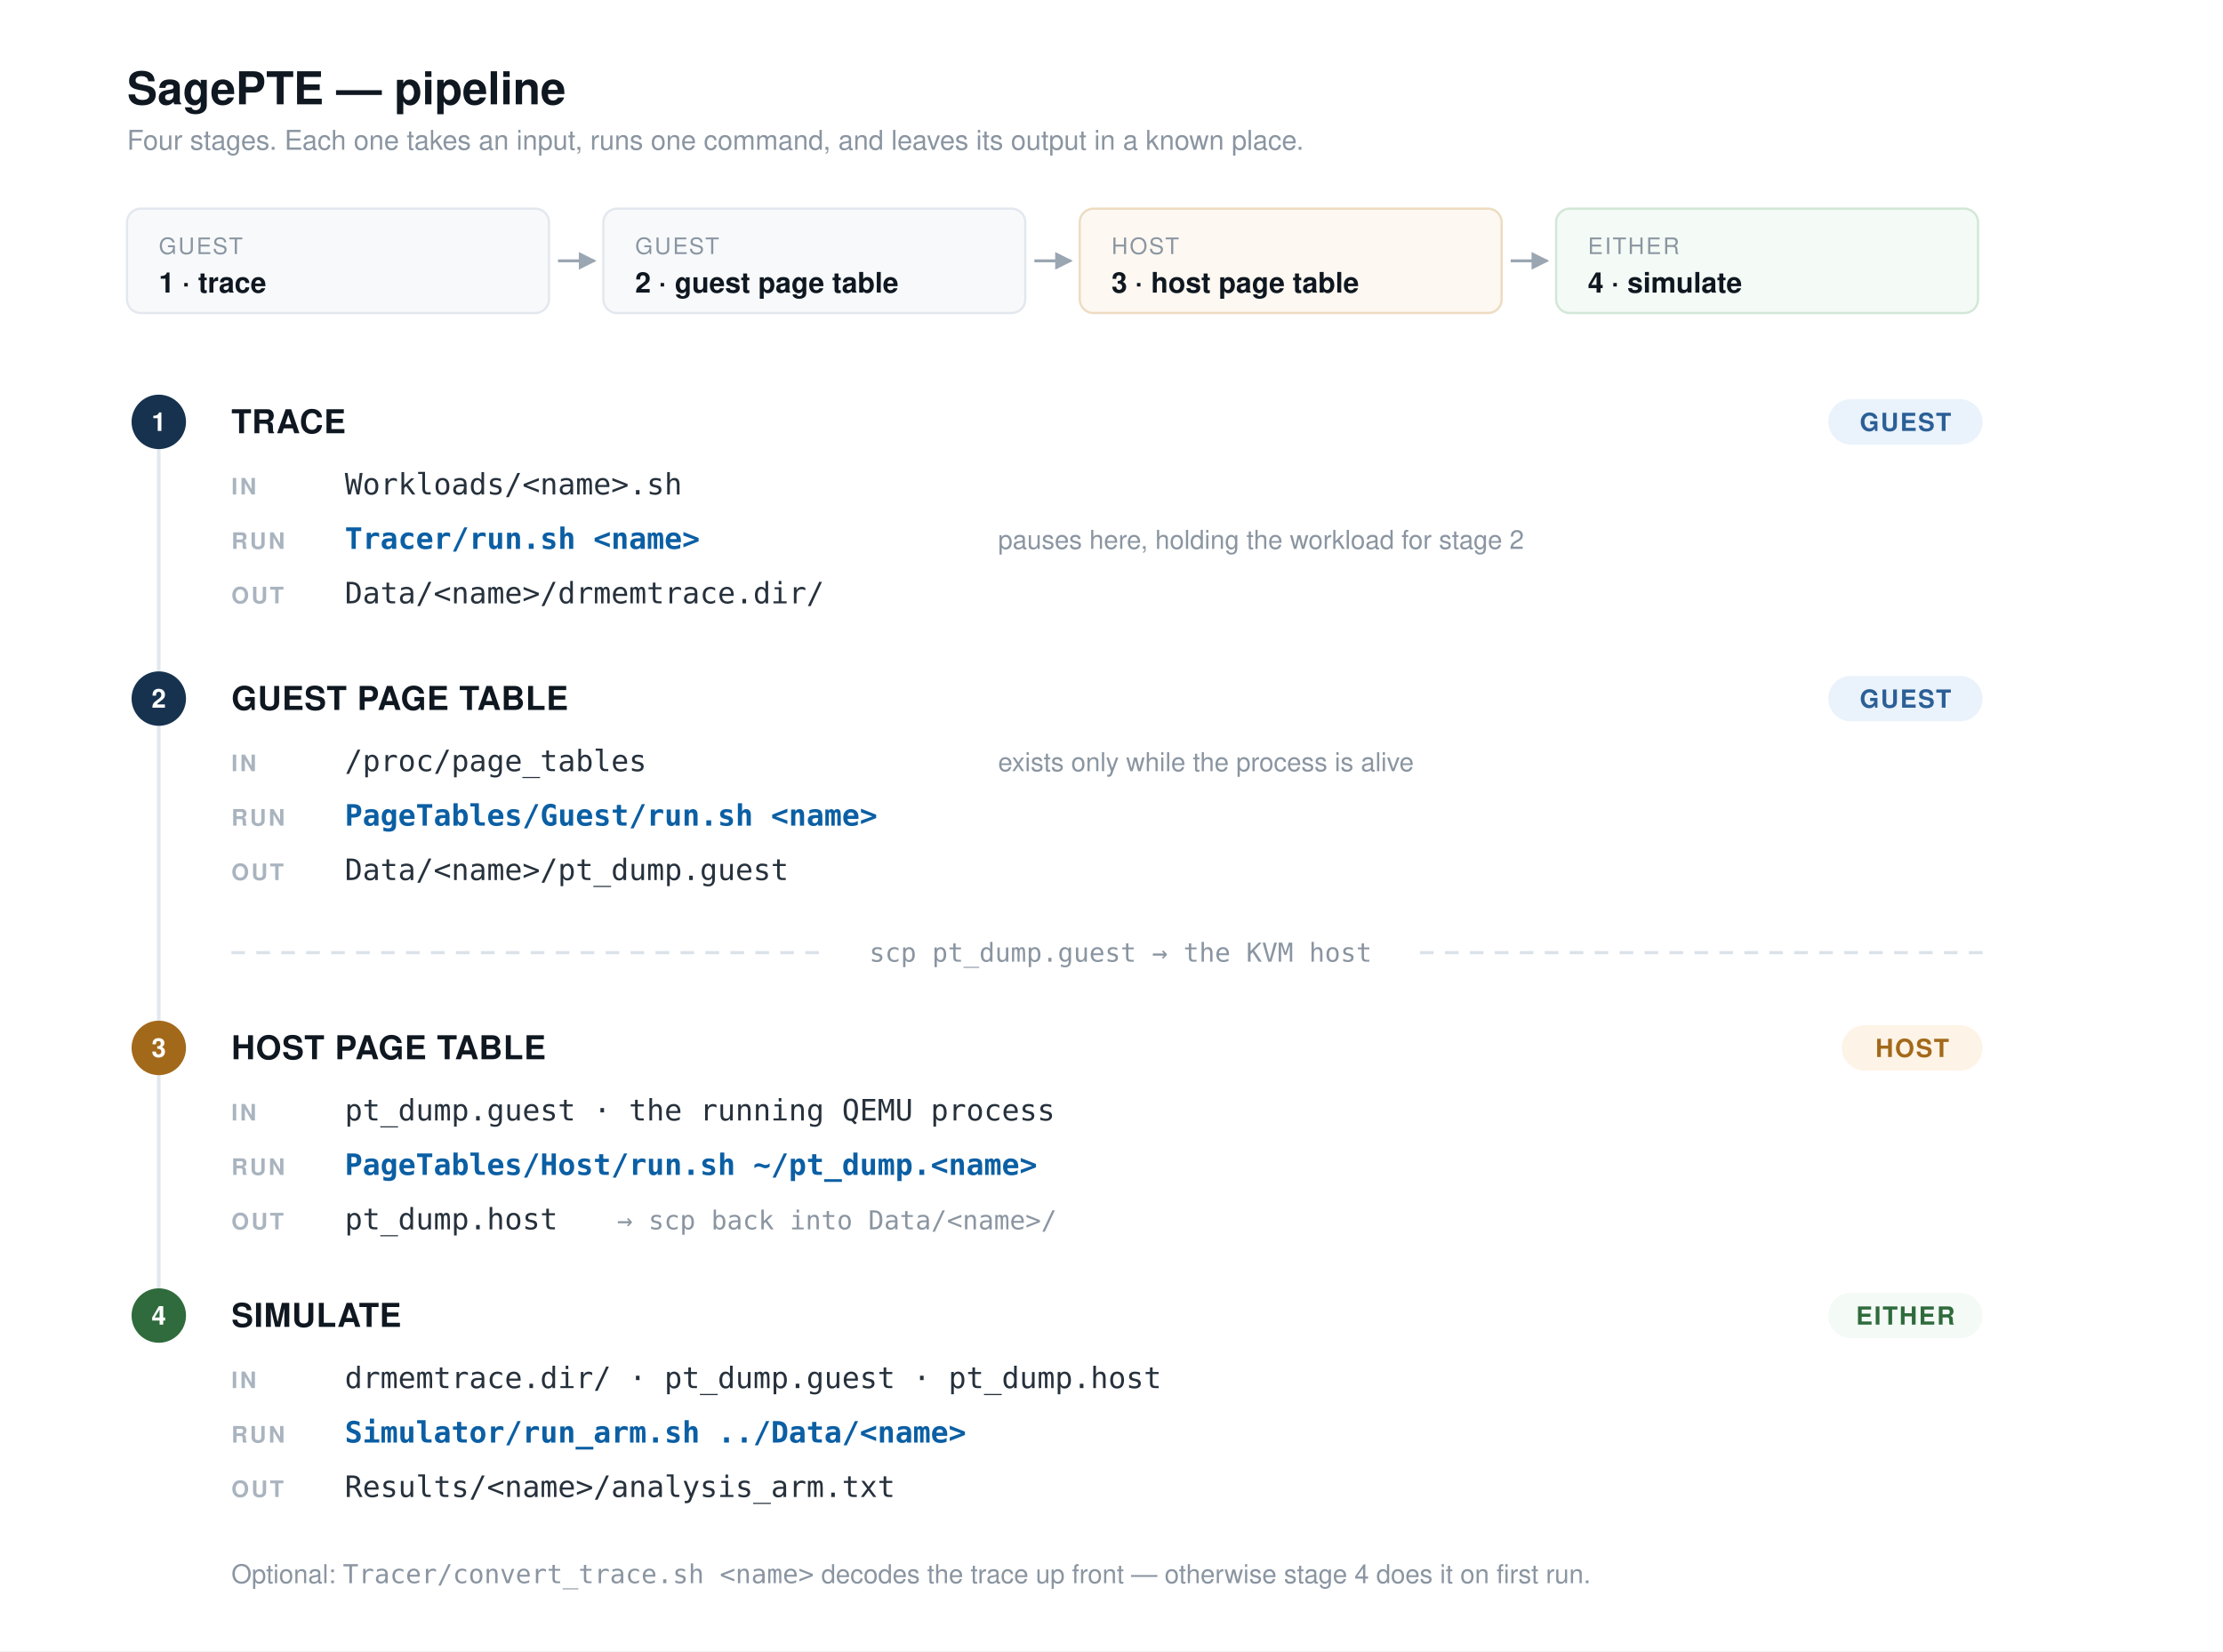
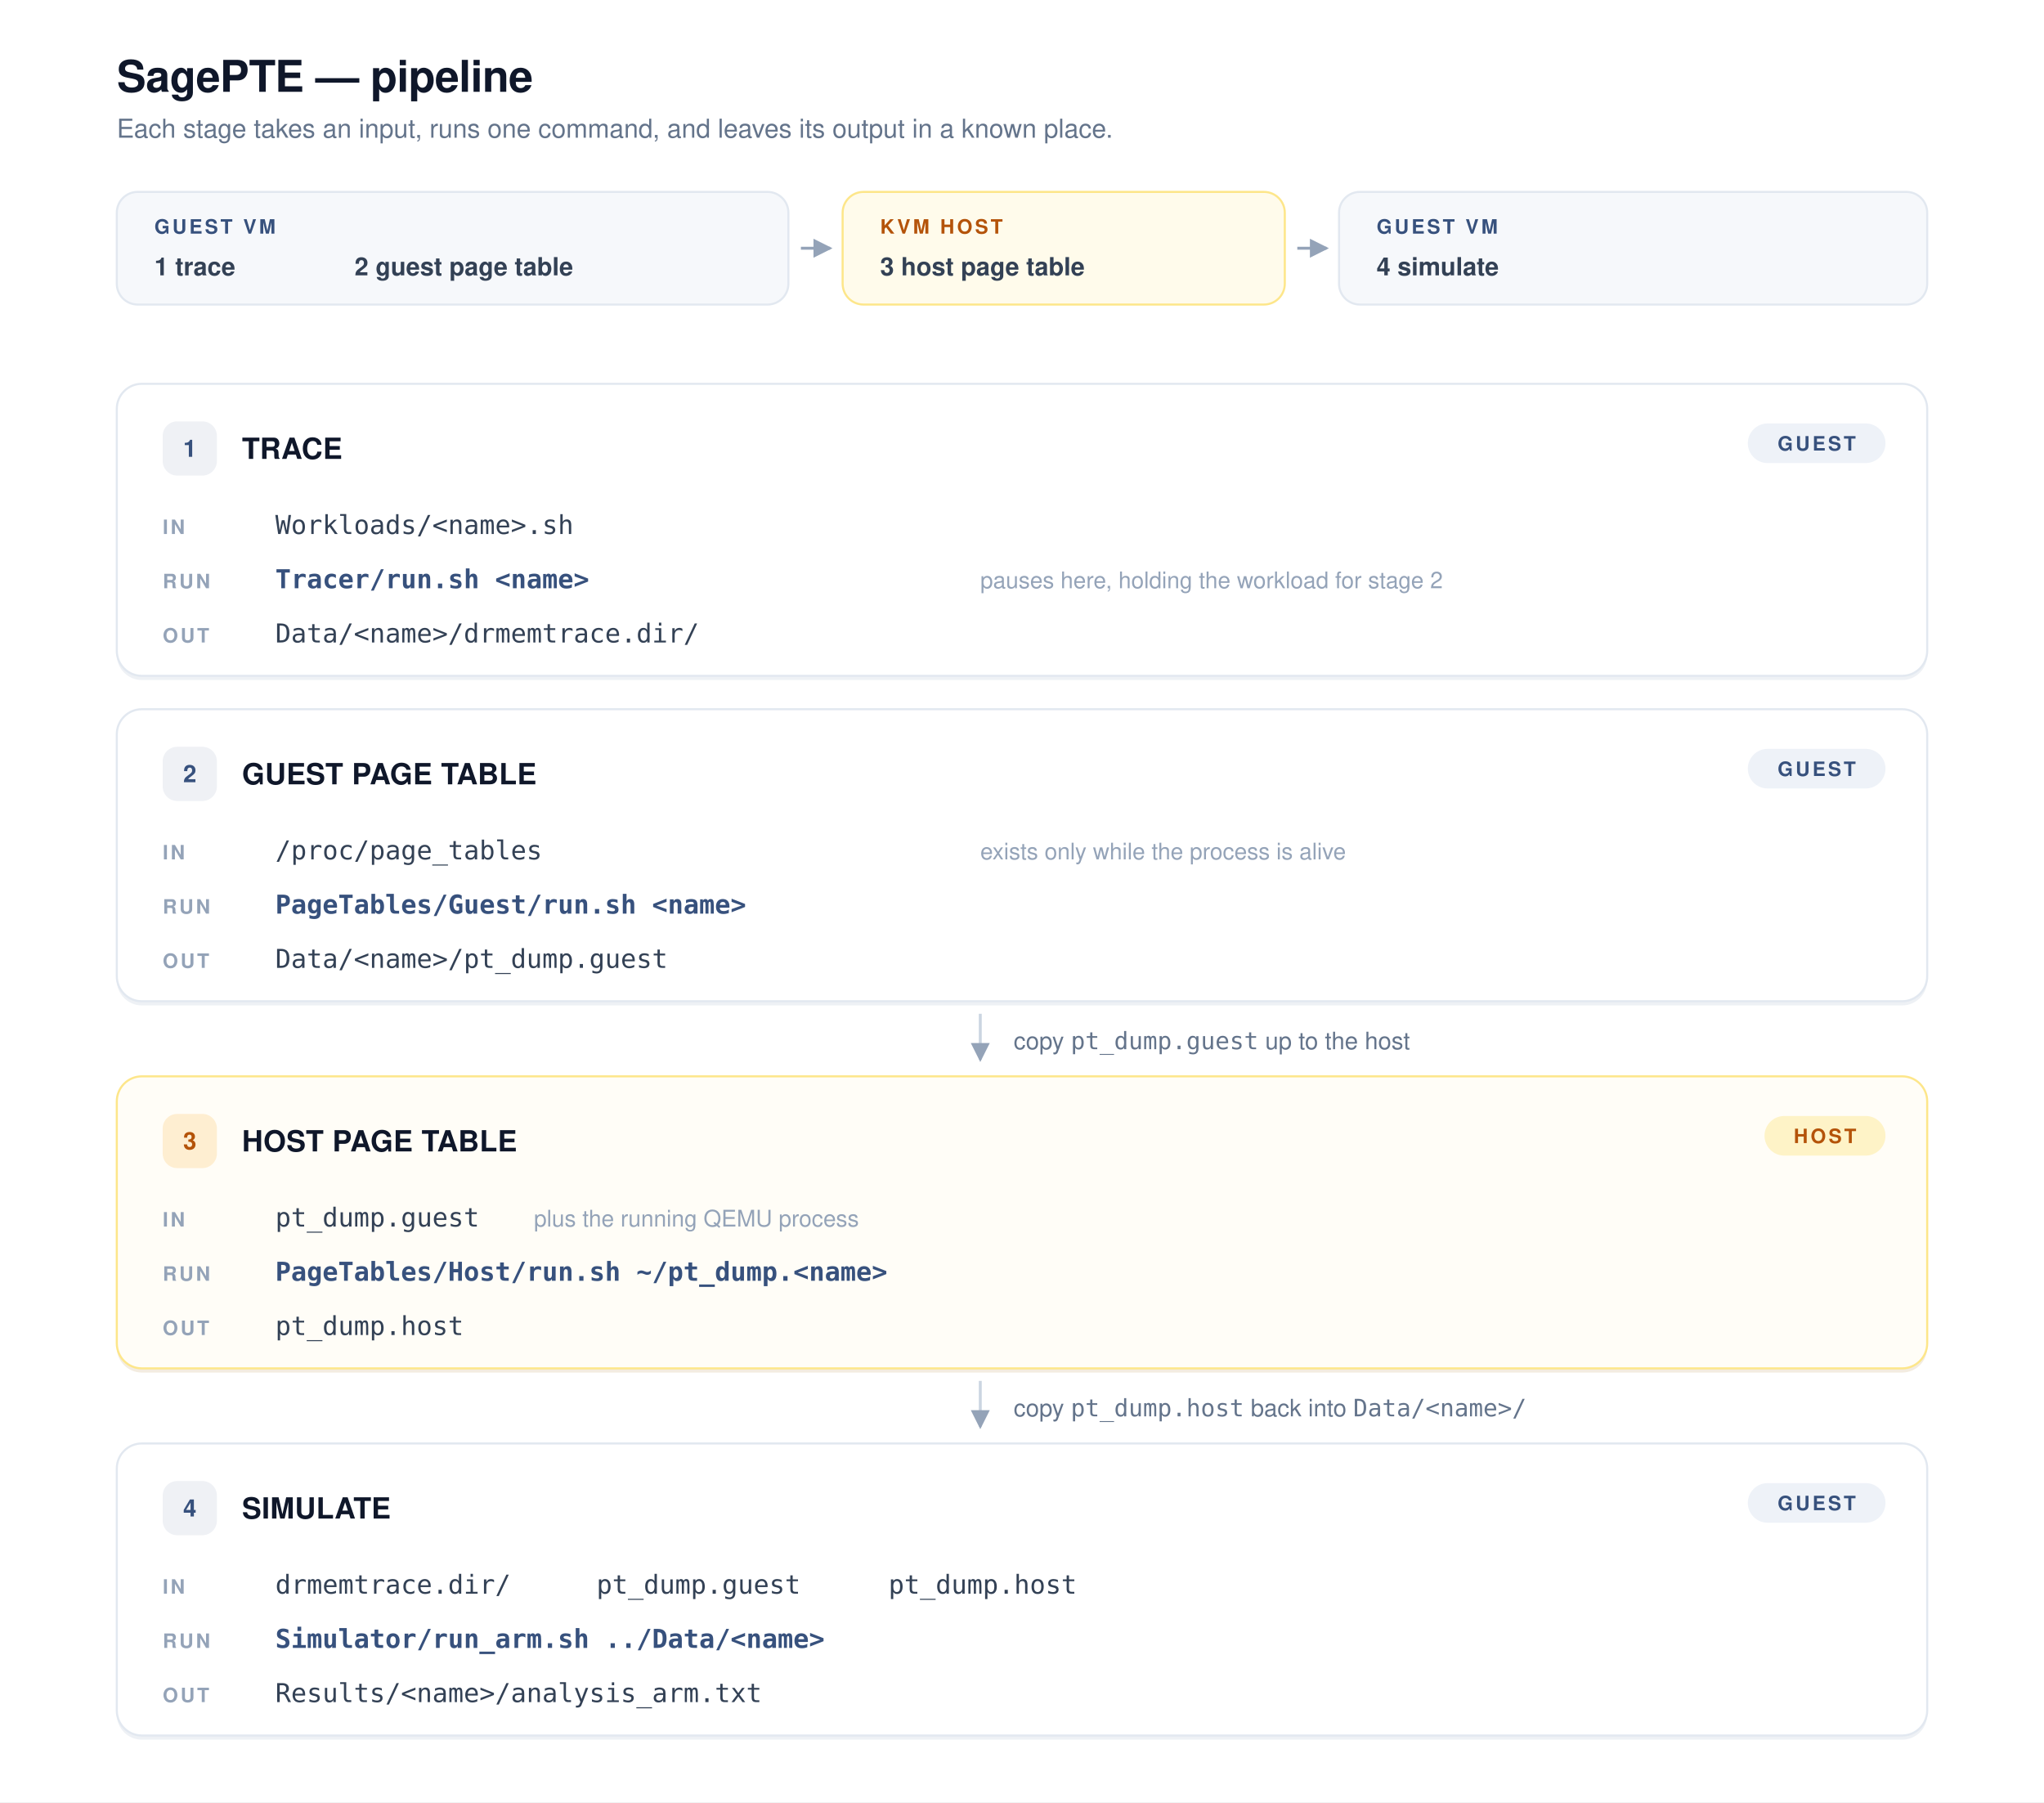
- <svg xmlns="http://www.w3.org/2000/svg" viewBox="0 0 980 728" width="980" height="728" role="img" aria-label="SagePTE pipeline: four stages, each with its input, the command to run, and where the output is stored">
+ <svg xmlns="http://www.w3.org/2000/svg" viewBox="0 0 980 864" width="980" height="864" role="img" aria-label="SagePTE pipeline: four stages with their input, command and output. Stages 1, 2 and 4 run in the guest VM; stage 3 runs on the KVM host.">
  <defs>
-     <marker id="a" viewBox="0 0 8 8" refX="7" refY="4" markerWidth="6" markerHeight="6" orient="auto-start-reverse">
-       <path d="M0 0 L8 4 L0 8 z" fill="#9aa6b2" />
+     <marker id="ar" viewBox="0 0 8 8" refX="7" refY="4" markerWidth="6.5" markerHeight="6.5" orient="auto-start-reverse">
+       <path d="M0 0 L8 4 L0 8 z" fill="#94a3b8" />
    </marker>
    <style>
-       .f  { font-family:-apple-system,Segoe UI,Helvetica,Arial,sans-serif; }
-       .m  { font-family:ui-monospace,SFMono-Regular,Menlo,Consolas,monospace; }
-       .h1 { font-size:20px; font-weight:700; fill:#0f1720; }
-       .h2 { font-size:12px; fill:#8a95a1; }
-       .chip  { font-size:12.5px; font-weight:600; fill:#0f1720; }
-       .chipw { font-size:10px; letter-spacing:.08em; fill:#8a95a1; }
-       .st { font-size:14.5px; font-weight:700; fill:#0f1720; letter-spacing:.02em; }
-       .lb { font-size:10px; font-weight:700; letter-spacing:.1em; fill:#a9b4bf; }
-       .vl { font-size:13px; fill:#26313c; }
-       .rn { font-size:13px; font-weight:600; fill:#0b5fa4; }
-       .nt { font-size:11.5px; fill:#8a95a1; }
-       .bd { font-size:11px; font-weight:700; letter-spacing:.06em; }
-       .n  { font-size:11.5px; font-weight:700; fill:#fff; }
+       .f   { font-family:-apple-system,"Segoe UI",Helvetica,Arial,sans-serif }
+       .m   { font-family:ui-monospace,SFMono-Regular,Menlo,Consolas,monospace }
+       .h1  { font-size:21px; font-weight:700; fill:#0f172a; letter-spacing:-.01em }
+       .h2  { font-size:12.5px; fill:#64748b }
+       .env { font-size:9.5px; font-weight:700; letter-spacing:.13em }
+       .flow{ font-size:12px; font-weight:600; fill:#334155 }
+       .st  { font-size:14px; font-weight:700; fill:#0f172a; letter-spacing:.01em }
+       .lb  { font-size:9.5px; font-weight:700; letter-spacing:.12em; fill:#94a3b8 }
+       .vl  { font-size:12.5px; fill:#334155 }
+       .run { font-size:12.5px; font-weight:600; fill:#37517d }
+       .nt  { font-size:11px; fill:#94a3b8 }
+       .num { font-size:11.5px; font-weight:700; fill:#37517d }
+       .numh{ font-size:11.5px; font-weight:700; fill:#b45309 }
+       .xfer{ font-size:11.5px; fill:#64748b }
    </style>
  </defs>
-   <rect width="980" height="728" fill="#fff" />
-   <text class="f h1" x="56" y="46">SagePTE — pipeline</text>
-   <text class="f h2" x="56" y="66">Four stages. Each one takes an input, runs one command, and leaves its output in a known place.</text>
-   <g>
-     <rect x="56" y="92" width="186" height="46" rx="6" fill="#f7f9fb" stroke="#e3e8ee" />
-     <text class="f chipw" x="70" y="112">GUEST</text>
-     <text class="f chip" x="70" y="129">1 · trace</text>
-     <rect x="266" y="92" width="186" height="46" rx="6" fill="#f7f9fb" stroke="#e3e8ee" />
-     <text class="f chipw" x="280" y="112">GUEST</text>
-     <text class="f chip" x="280" y="129">2 · guest page table</text>
-     <rect x="476" y="92" width="186" height="46" rx="6" fill="#fdf8f1" stroke="#eddcc2" />
-     <text class="f chipw" x="490" y="112" fill="#b98b45">HOST</text>
-     <text class="f chip" x="490" y="129">3 · host page table</text>
-     <rect x="686" y="92" width="186" height="46" rx="6" fill="#f4faf5" stroke="#d3e7d8" />
-     <text class="f chipw" x="700" y="112" fill="#5d9a6c">EITHER</text>
-     <text class="f chip" x="700" y="129">4 · simulate</text>
-     <path d="M246 115 L262 115" stroke="#9aa6b2" stroke-width="1.3" marker-end="url(#a)" />
-     <path d="M456 115 L472 115" stroke="#9aa6b2" stroke-width="1.3" marker-end="url(#a)" />
-     <path d="M666 115 L682 115" stroke="#9aa6b2" stroke-width="1.3" marker-end="url(#a)" />
-   </g>
-   <line x1="70" y1="186" x2="70" y2="580" stroke="#e3e8ee" stroke-width="1.6" />
-   <circle cx="70" cy="186" r="12" fill="#16324f" />
-   <text class="f n" x="70" y="190" text-anchor="middle">1</text>
-   <text class="f st" x="102" y="191">TRACE</text>
-   <rect x="806" y="176" width="68" height="20" rx="10" fill="#eaf2fb" />
-   <text class="f bd" x="840" y="190" text-anchor="middle" fill="#2b5f96">GUEST</text>
-   <text class="f lb" x="102" y="218">IN</text>
-   <text class="m vl" x="152" y="218">Workloads/&lt;name&gt;.sh</text>
-   <text class="f lb" x="102" y="242">RUN</text>
-   <text class="m rn" x="152" y="242">Tracer/run.sh &lt;name&gt;</text>
-   <text class="f lb" x="102" y="266">OUT</text>
-   <text class="m vl" x="152" y="266">Data/&lt;name&gt;/drmemtrace.dir/</text>
-   <text class="f nt" x="440" y="242">pauses here, holding the workload for stage 2</text>
-   <circle cx="70" cy="308" r="12" fill="#16324f" />
-   <text class="f n" x="70" y="312" text-anchor="middle">2</text>
-   <text class="f st" x="102" y="313">GUEST PAGE TABLE</text>
-   <rect x="806" y="298" width="68" height="20" rx="10" fill="#eaf2fb" />
-   <text class="f bd" x="840" y="312" text-anchor="middle" fill="#2b5f96">GUEST</text>
-   <text class="f lb" x="102" y="340">IN</text>
-   <text class="m vl" x="152" y="340">/proc/page_tables</text>
-   <text class="f lb" x="102" y="364">RUN</text>
-   <text class="m rn" x="152" y="364">PageTables/Guest/run.sh &lt;name&gt;</text>
-   <text class="f lb" x="102" y="388">OUT</text>
-   <text class="m vl" x="152" y="388">Data/&lt;name&gt;/pt_dump.guest</text>
-   <text class="f nt" x="440" y="340">exists only while the process is alive</text>
-   <line x1="102" y1="420" x2="362" y2="420" stroke="#dbe2e9" stroke-width="1.4" stroke-dasharray="6 5" />
-   <line x1="626" y1="420" x2="874" y2="420" stroke="#dbe2e9" stroke-width="1.4" stroke-dasharray="6 5" />
-   <text class="m nt" x="494" y="424" text-anchor="middle">scp pt_dump.guest  →  the KVM host</text>
-   <circle cx="70" cy="462" r="12" fill="#a2691a" />
-   <text class="f n" x="70" y="466" text-anchor="middle">3</text>
-   <text class="f st" x="102" y="467">HOST PAGE TABLE</text>
-   <rect x="812" y="452" width="62" height="20" rx="10" fill="#fdf3e6" />
-   <text class="f bd" x="843" y="466" text-anchor="middle" fill="#a2691a">HOST</text>
-   <text class="f lb" x="102" y="494">IN</text>
-   <text class="m vl" x="152" y="494">pt_dump.guest  ·  the running QEMU process</text>
-   <text class="f lb" x="102" y="518">RUN</text>
-   <text class="m rn" x="152" y="518">PageTables/Host/run.sh ~/pt_dump.&lt;name&gt;</text>
-   <text class="f lb" x="102" y="542">OUT</text>
-   <text class="m vl" x="152" y="542">pt_dump.host</text>
-   <text class="m nt" x="272" y="542">→ scp back into Data/&lt;name&gt;/</text>
-   <circle cx="70" cy="580" r="12" fill="#2f6b3c" />
-   <text class="f n" x="70" y="584" text-anchor="middle">4</text>
-   <text class="f st" x="102" y="585">SIMULATE</text>
-   <rect x="806" y="570" width="68" height="20" rx="10" fill="#f4faf5" />
-   <text class="f bd" x="840" y="584" text-anchor="middle" fill="#2f6b3c">EITHER</text>
-   <text class="f lb" x="102" y="612">IN</text>
-   <text class="m vl" x="152" y="612">drmemtrace.dir/  ·  pt_dump.guest  ·  pt_dump.host</text>
-   <text class="f lb" x="102" y="636">RUN</text>
-   <text class="m rn" x="152" y="636">Simulator/run_arm.sh ../Data/&lt;name&gt;</text>
-   <text class="f lb" x="102" y="660">OUT</text>
-   <text class="m vl" x="152" y="660">Results/&lt;name&gt;/analysis_arm.txt</text>
-   <text class="f nt" x="102" y="698">Optional: <tspan class="m">Tracer/convert_trace.sh &lt;name&gt;</tspan> decodes the trace up front — otherwise stage 4 does it on first run.</text>
+   <rect width="980" height="864" fill="#fff" />
+   <text class="f h1" x="56" y="44">SagePTE — pipeline</text>
+   <text class="f h2" x="56" y="66">Each stage takes an input, runs one command, and leaves its output in a known place.</text>
+   <rect x="56" y="92" width="322" height="54" rx="10" fill="#f6f8fb" stroke="#e2e8f0" />
+   <text class="f env" x="74" y="112" fill="#37517d">GUEST VM</text>
+   <text class="f flow" x="74" y="132">1  trace</text>
+   <text class="f flow" x="170" y="132">2  guest page table</text>
+   <rect x="404" y="92" width="212" height="54" rx="10" fill="#fffbeb" stroke="#fde68a" />
+   <text class="f env" x="422" y="112" fill="#b45309">KVM HOST</text>
+   <text class="f flow" x="422" y="132">3  host page table</text>
+   <rect x="642" y="92" width="282" height="54" rx="10" fill="#f6f8fb" stroke="#e2e8f0" />
+   <text class="f env" x="660" y="112" fill="#37517d">GUEST VM</text>
+   <text class="f flow" x="660" y="132">4  simulate</text>
+   <path d="M384 119 L398 119" stroke="#94a3b8" stroke-width="1.4" marker-end="url(#ar)" />
+   <path d="M622 119 L636 119" stroke="#94a3b8" stroke-width="1.4" marker-end="url(#ar)" />
+   <rect x="56" y="186" width="868" height="140" rx="12" fill="#eef1f5" />
+   <rect x="56" y="184" width="868" height="140" rx="12" fill="#fff" stroke="#e2e8f0" />
+   <rect x="78" y="202" width="26" height="26" rx="7" fill="#37517d" fill-opacity="0.08" />
+   <text class="f num" x="91" y="219" text-anchor="middle">1</text>
+   <text class="f st" x="116" y="220">TRACE</text>
+   <rect x="838" y="203" width="66" height="19" rx="9.5" fill="#eef2f8" />
+   <text class="f env" x="871" y="216" text-anchor="middle" fill="#37517d">GUEST</text>
+   <text class="f lb" x="78" y="256">IN</text>
+   <text class="m vl" x="132" y="256">Workloads/&lt;name&gt;.sh</text>
+   <text class="f lb" x="78" y="282">RUN</text>
+   <text class="m run" x="132" y="282">Tracer/run.sh &lt;name&gt;</text>
+   <text class="f lb" x="78" y="308">OUT</text>
+   <text class="m vl" x="132" y="308">Data/&lt;name&gt;/drmemtrace.dir/</text>
+   <text class="f nt" x="470" y="282">pauses here, holding the workload for stage 2</text>
+   <rect x="56" y="342" width="868" height="140" rx="12" fill="#eef1f5" />
+   <rect x="56" y="340" width="868" height="140" rx="12" fill="#fff" stroke="#e2e8f0" />
+   <rect x="78" y="358" width="26" height="26" rx="7" fill="#37517d" fill-opacity="0.08" />
+   <text class="f num" x="91" y="375" text-anchor="middle">2</text>
+   <text class="f st" x="116" y="376">GUEST PAGE TABLE</text>
+   <rect x="838" y="359" width="66" height="19" rx="9.5" fill="#eef2f8" />
+   <text class="f env" x="871" y="372" text-anchor="middle" fill="#37517d">GUEST</text>
+   <text class="f lb" x="78" y="412">IN</text>
+   <text class="m vl" x="132" y="412">/proc/page_tables</text>
+   <text class="f lb" x="78" y="438">RUN</text>
+   <text class="m run" x="132" y="438">PageTables/Guest/run.sh &lt;name&gt;</text>
+   <text class="f lb" x="78" y="464">OUT</text>
+   <text class="m vl" x="132" y="464">Data/&lt;name&gt;/pt_dump.guest</text>
+   <text class="f nt" x="470" y="412">exists only while the process is alive</text>
+   <path d="M470 486 L470 508" stroke="#cbd5e1" stroke-width="1.4" marker-end="url(#ar)" />
+   <text class="f xfer" x="486" y="503">copy <tspan class="m">pt_dump.guest</tspan> up to the host</text>
+   <rect x="56" y="518" width="868" height="140" rx="12" fill="#f3ece0" />
+   <rect x="56" y="516" width="868" height="140" rx="12" fill="#fffdf7" stroke="#fde68a" />
+   <rect x="78" y="534" width="26" height="26" rx="7" fill="#f59e0b" fill-opacity="0.16" />
+   <text class="f numh" x="91" y="551" text-anchor="middle">3</text>
+   <text class="f st" x="116" y="552">HOST PAGE TABLE</text>
+   <rect x="846" y="535" width="58" height="19" rx="9.5" fill="#fef3c7" />
+   <text class="f env" x="875" y="548" text-anchor="middle" fill="#b45309">HOST</text>
+   <text class="f lb" x="78" y="588">IN</text>
+   <text class="m vl" x="132" y="588">pt_dump.guest</text>
+   <text class="f nt" x="256" y="588">plus the running QEMU process</text>
+   <text class="f lb" x="78" y="614">RUN</text>
+   <text class="m run" x="132" y="614">PageTables/Host/run.sh ~/pt_dump.&lt;name&gt;</text>
+   <text class="f lb" x="78" y="640">OUT</text>
+   <text class="m vl" x="132" y="640">pt_dump.host</text>
+   <path d="M470 662 L470 684" stroke="#cbd5e1" stroke-width="1.4" marker-end="url(#ar)" />
+   <text class="f xfer" x="486" y="679">copy <tspan class="m">pt_dump.host</tspan> back into <tspan class="m">Data/&lt;name&gt;/</tspan>
+   </text>
+   <rect x="56" y="694" width="868" height="140" rx="12" fill="#eef1f5" />
+   <rect x="56" y="692" width="868" height="140" rx="12" fill="#fff" stroke="#e2e8f0" />
+   <rect x="78" y="710" width="26" height="26" rx="7" fill="#37517d" fill-opacity="0.08" />
+   <text class="f num" x="91" y="727" text-anchor="middle">4</text>
+   <text class="f st" x="116" y="728">SIMULATE</text>
+   <rect x="838" y="711" width="66" height="19" rx="9.5" fill="#eef2f8" />
+   <text class="f env" x="871" y="724" text-anchor="middle" fill="#37517d">GUEST</text>
+   <text class="f lb" x="78" y="764">IN</text>
+   <text class="m vl" x="132" y="764">drmemtrace.dir/</text>
+   <text class="m vl" x="286" y="764">pt_dump.guest</text>
+   <text class="m vl" x="426" y="764">pt_dump.host</text>
+   <text class="f lb" x="78" y="790">RUN</text>
+   <text class="m run" x="132" y="790">Simulator/run_arm.sh ../Data/&lt;name&gt;</text>
+   <text class="f lb" x="78" y="816">OUT</text>
+   <text class="m vl" x="132" y="816">Results/&lt;name&gt;/analysis_arm.txt</text>
</svg>
